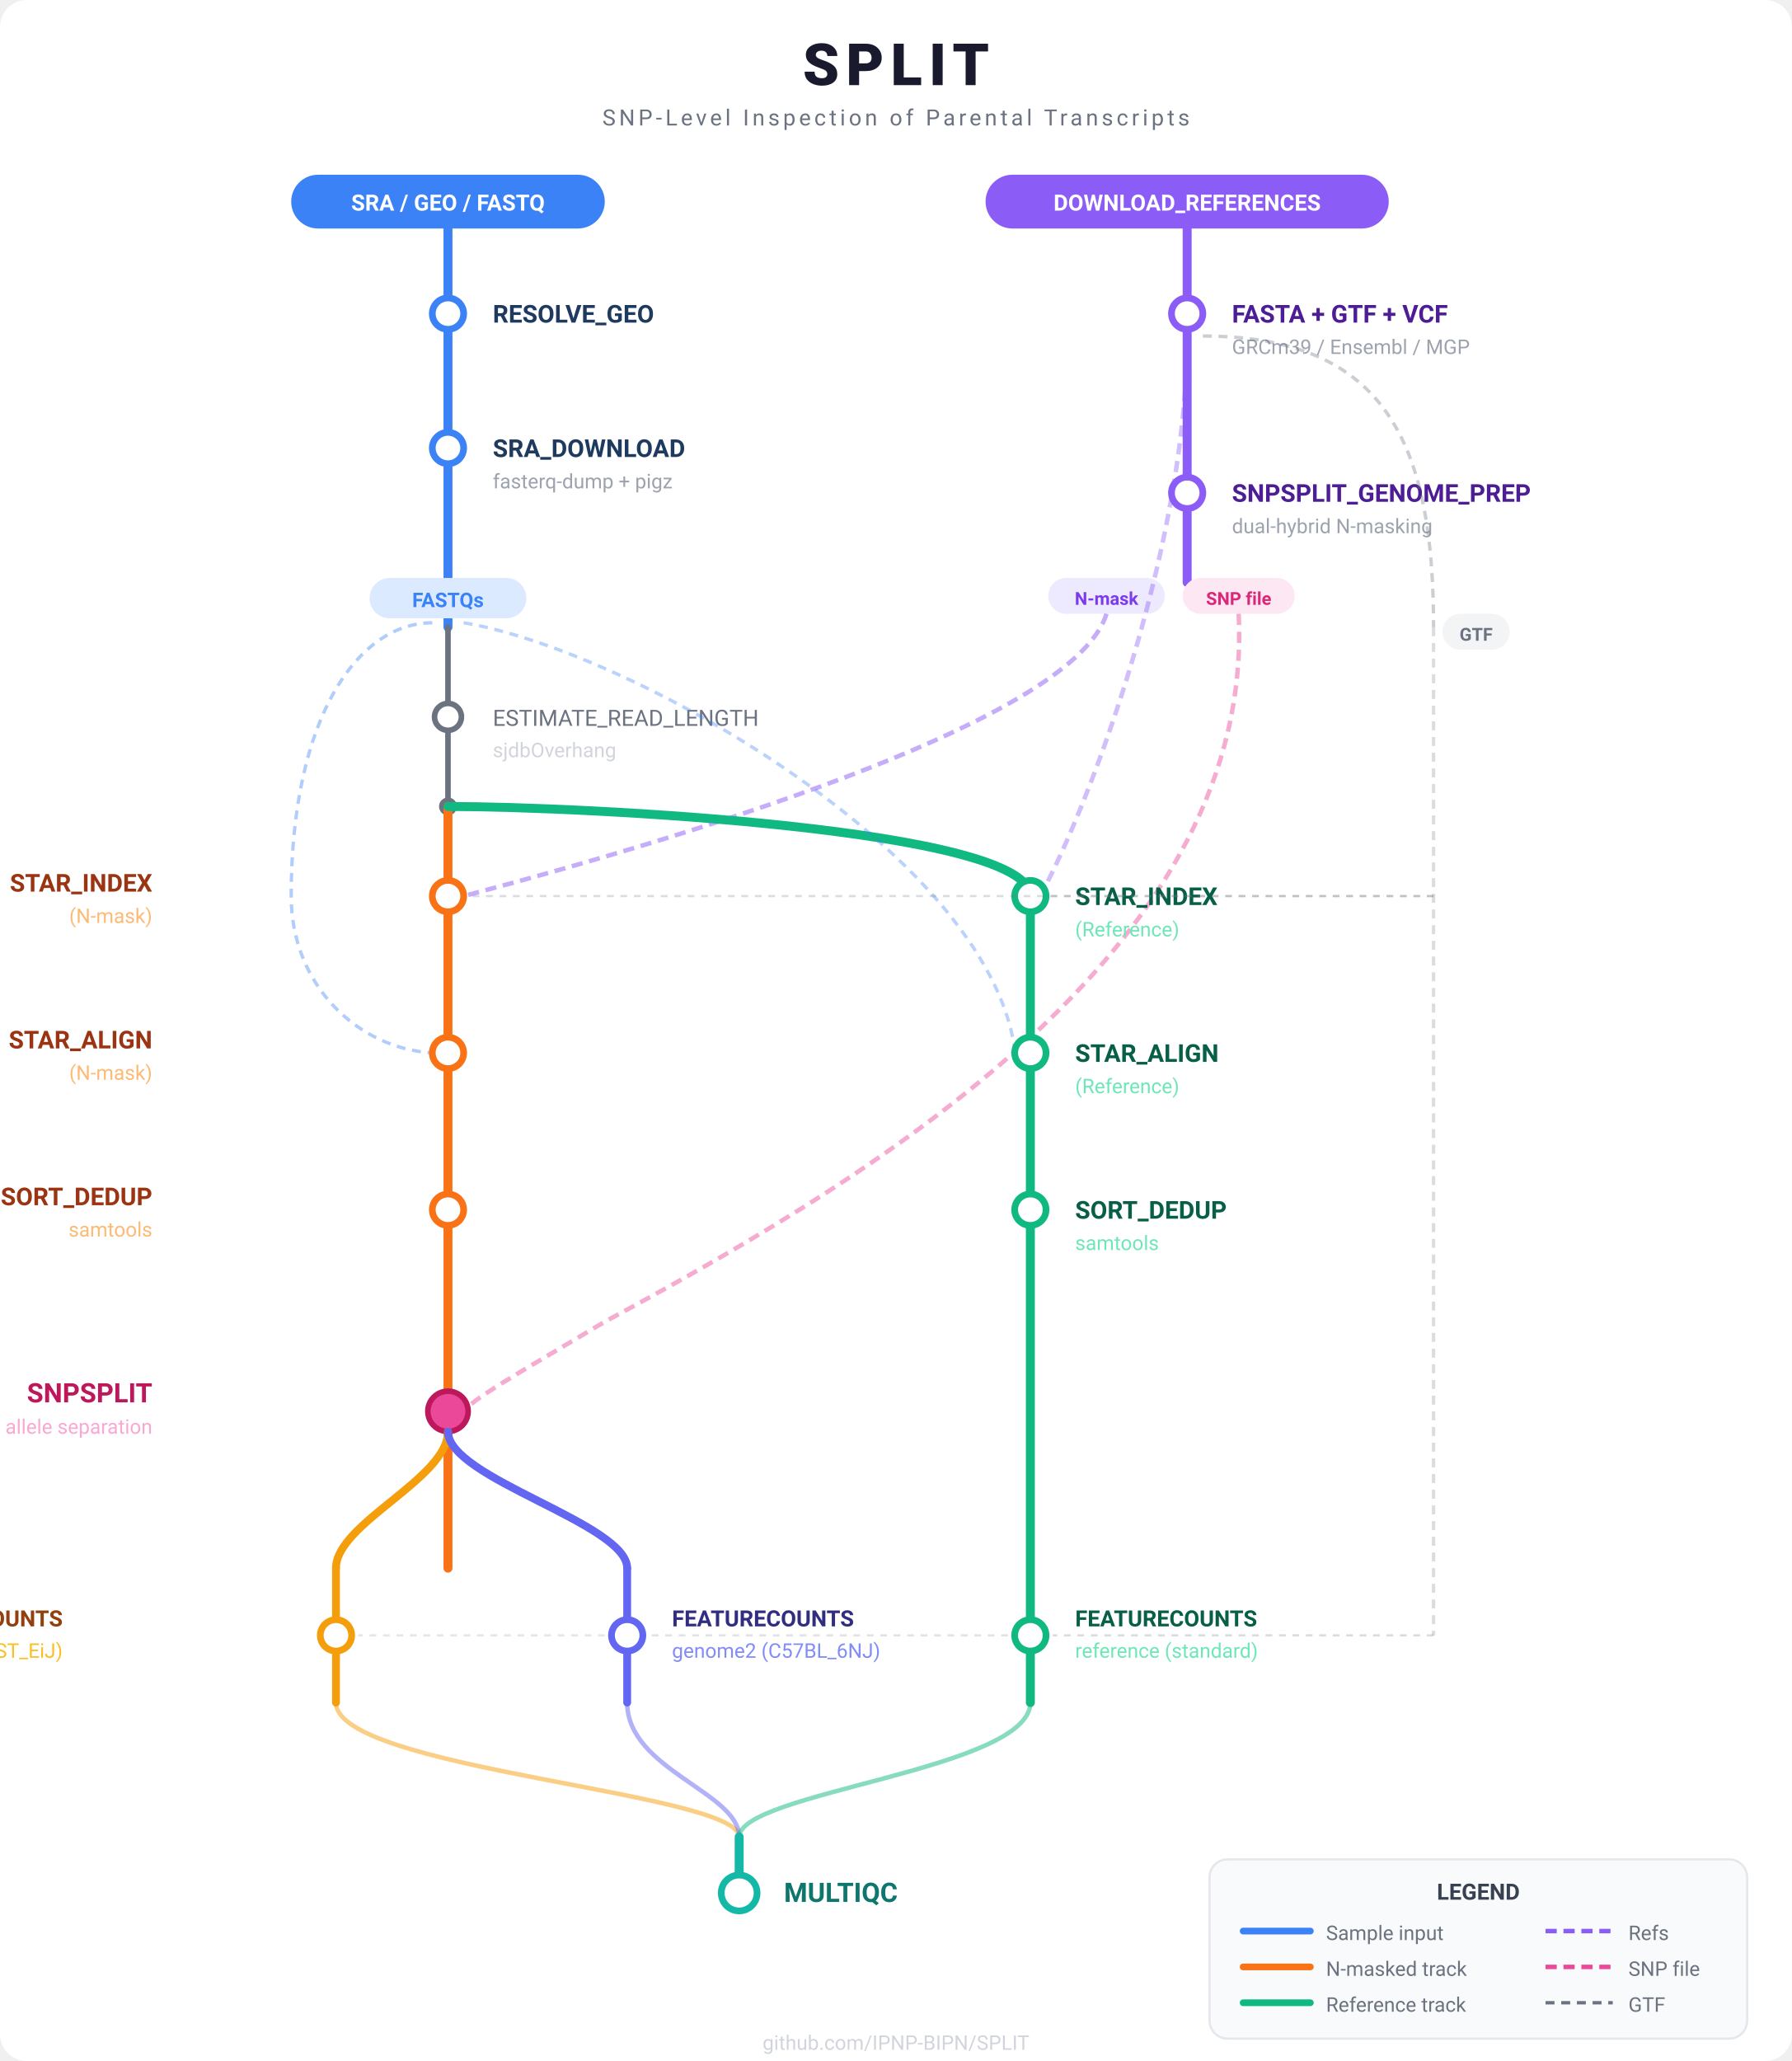
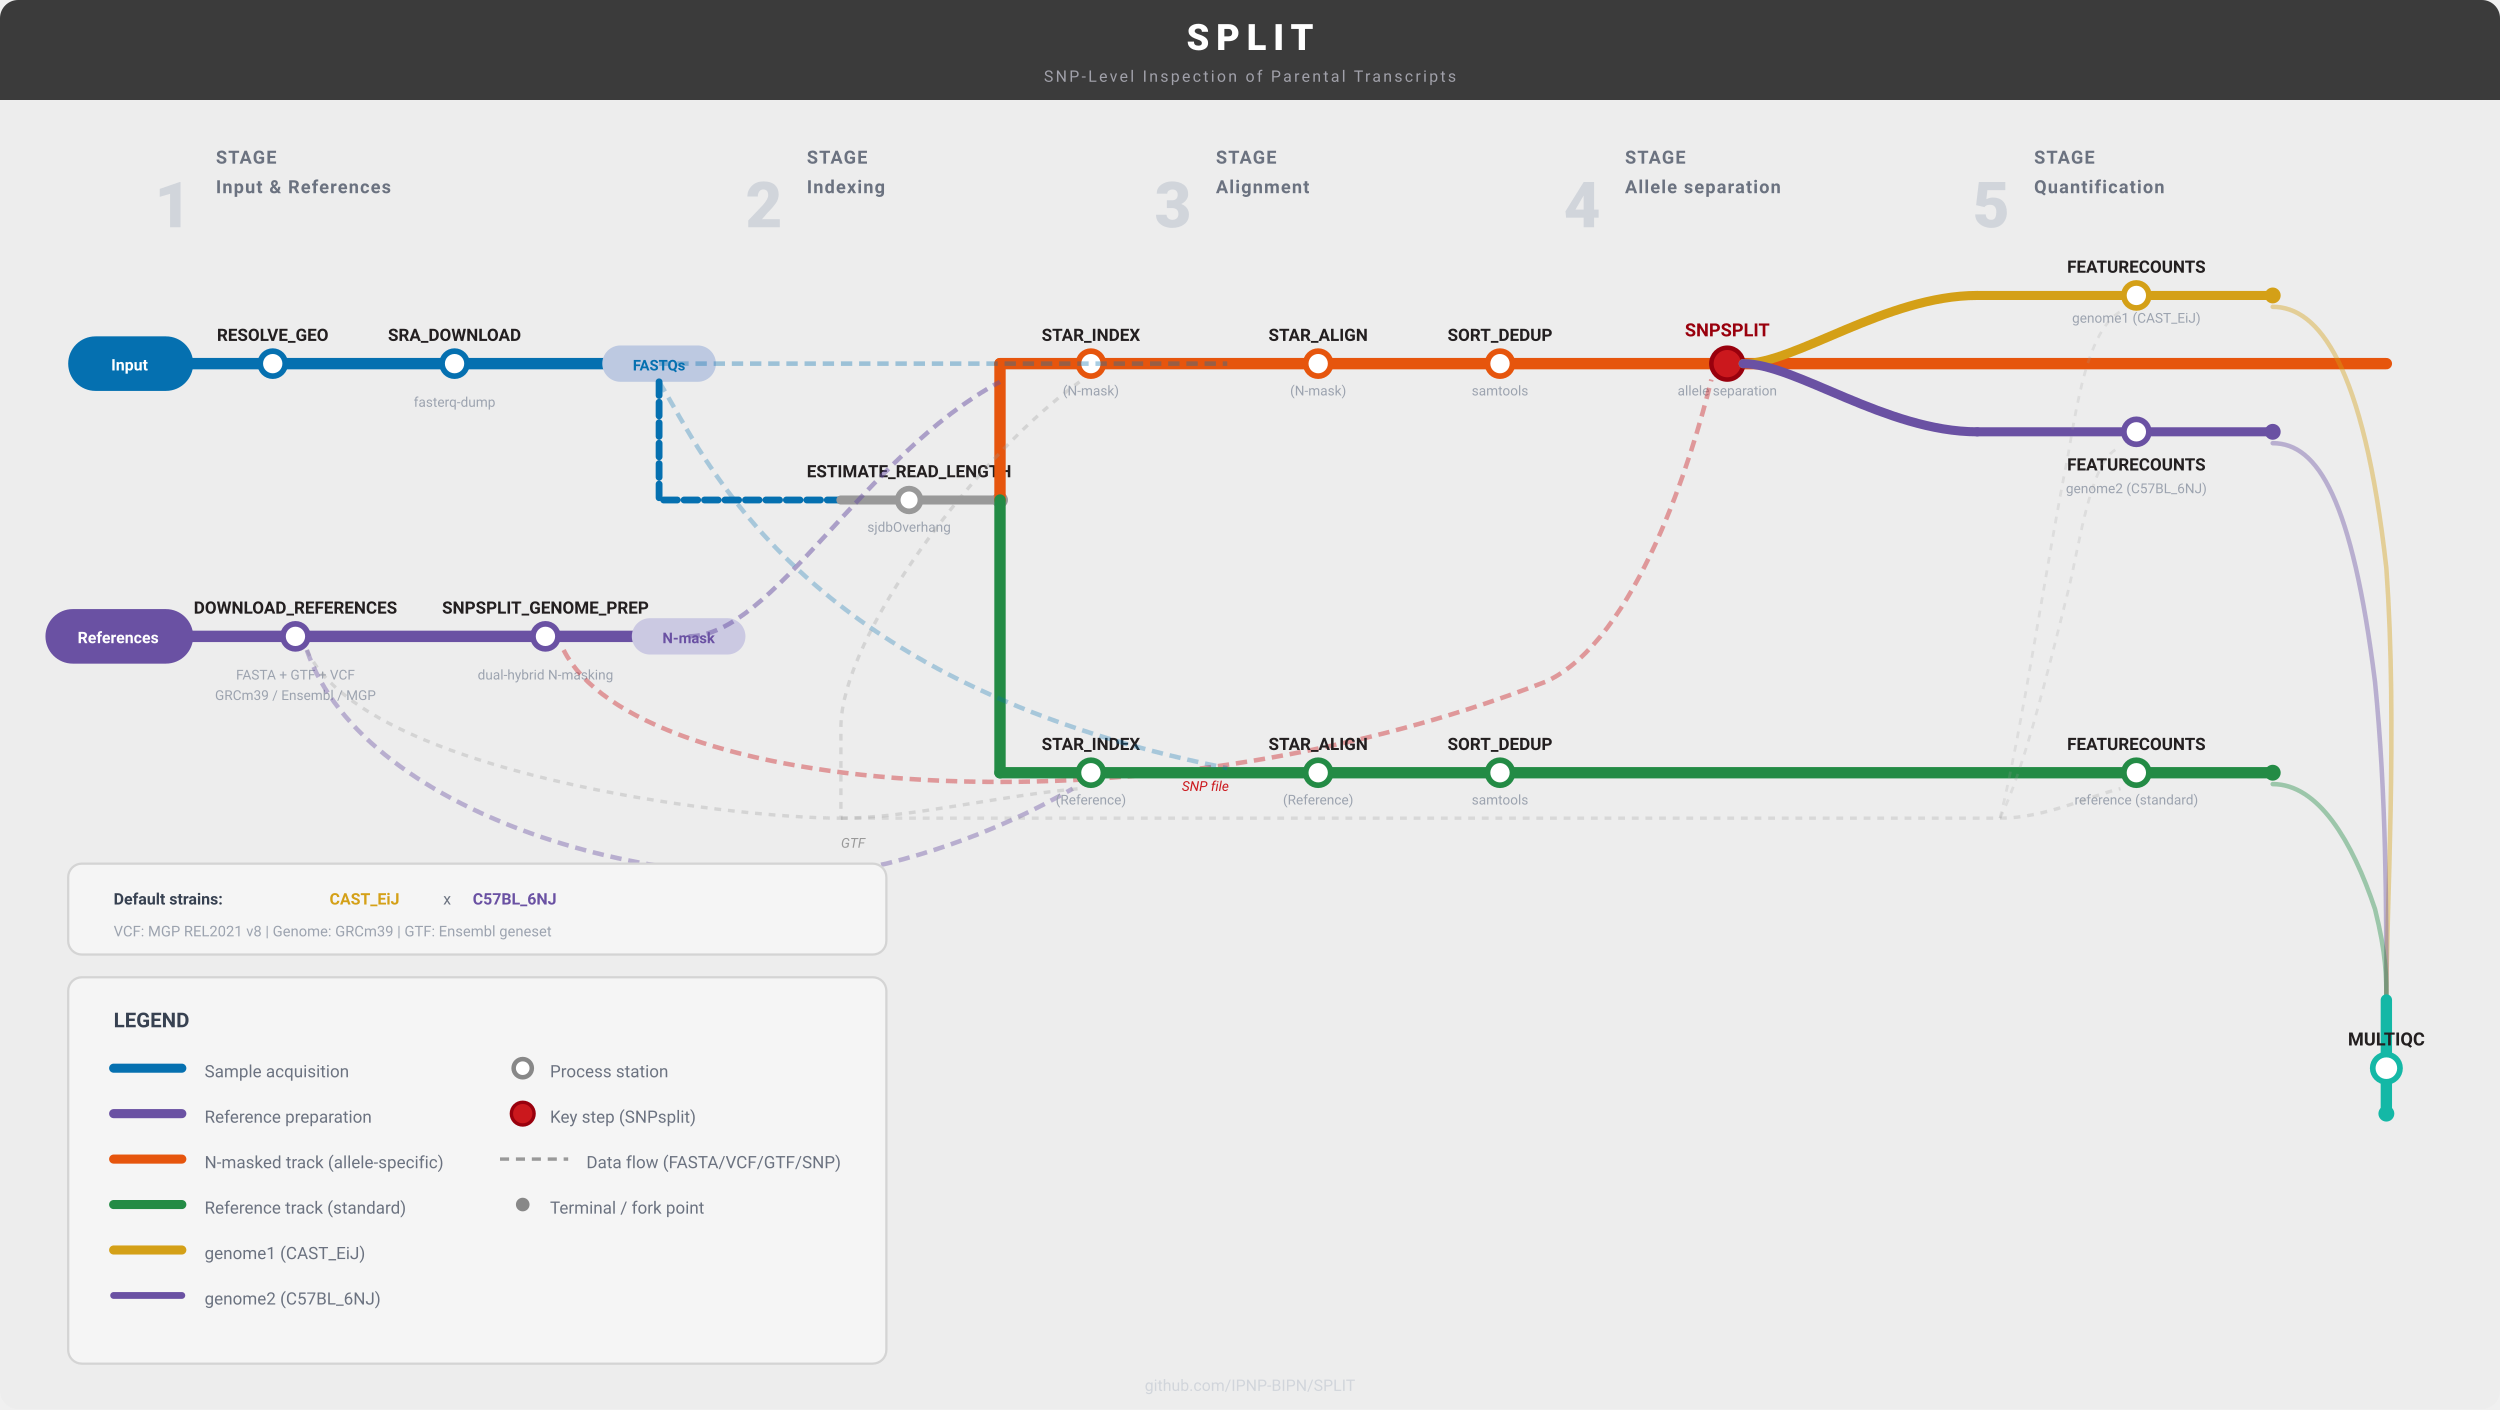
- <svg xmlns="http://www.w3.org/2000/svg" viewBox="0 0 800 920" font-family="Segoe UI, Roboto, Helvetica, Arial, sans-serif">
-   <rect width="800" height="920" fill="#ffffff" rx="12" />
-   <text x="400" y="38" text-anchor="middle" font-size="26" font-weight="800" fill="#1a1a2e" letter-spacing="3">SPLIT</text>
-   <text x="400" y="56" text-anchor="middle" font-size="10" fill="#6b7280" letter-spacing="1.5">SNP-Level Inspection of Parental Transcripts</text>
-   <line x1="200" y1="90" x2="200" y2="280" stroke="#3b82f6" stroke-width="4" stroke-linecap="round" />
-   <rect x="130" y="78" width="140" height="24" rx="12" fill="#3b82f6" />
-   <text x="200" y="94" text-anchor="middle" font-size="10" font-weight="700" fill="#ffffff">SRA / GEO / FASTQ</text>
-   <circle cx="200" cy="140" r="7" fill="#ffffff" stroke="#3b82f6" stroke-width="3" />
-   <text x="220" y="144" font-size="11" font-weight="600" fill="#1e3a5f">RESOLVE_GEO</text>
-   <circle cx="200" cy="200" r="7" fill="#ffffff" stroke="#3b82f6" stroke-width="3" />
-   <text x="220" y="204" font-size="11" font-weight="600" fill="#1e3a5f">SRA_DOWNLOAD</text>
-   <text x="220" y="218" font-size="9" fill="#9ca3af">fasterq-dump + pigz</text>
-   <rect x="165" y="258" width="70" height="18" rx="9" fill="#dbeafe" />
-   <text x="200" y="271" text-anchor="middle" font-size="9" font-weight="600" fill="#3b82f6">FASTQs</text>
-   <line x1="530" y1="90" x2="530" y2="260" stroke="#8b5cf6" stroke-width="4" stroke-linecap="round" />
-   <rect x="440" y="78" width="180" height="24" rx="12" fill="#8b5cf6" />
-   <text x="530" y="94" text-anchor="middle" font-size="10" font-weight="700" fill="#ffffff">DOWNLOAD_REFERENCES</text>
-   <circle cx="530" cy="140" r="7" fill="#ffffff" stroke="#8b5cf6" stroke-width="3" />
-   <text x="550" y="144" font-size="11" font-weight="600" fill="#4c1d95">FASTA + GTF + VCF</text>
-   <text x="550" y="158" font-size="9" fill="#9ca3af">GRCm39 / Ensembl / MGP</text>
-   <circle cx="530" cy="220" r="7" fill="#ffffff" stroke="#8b5cf6" stroke-width="3" />
-   <text x="550" y="224" font-size="11" font-weight="600" fill="#4c1d95">SNPSPLIT_GENOME_PREP</text>
-   <text x="550" y="238" font-size="9" fill="#9ca3af">dual-hybrid N-masking</text>
-   <rect x="468" y="258" width="52" height="16" rx="8" fill="#ede9fe" />
-   <text x="494" y="270" text-anchor="middle" font-size="8" font-weight="600" fill="#7c3aed">N-mask</text>
-   <rect x="528" y="258" width="50" height="16" rx="8" fill="#fce7f3" />
-   <text x="553" y="270" text-anchor="middle" font-size="8" font-weight="600" fill="#db2777">SNP file</text>
-   <line x1="200" y1="280" x2="200" y2="360" stroke="#6b7280" stroke-width="2.5" stroke-linecap="round" />
-   <circle cx="200" cy="320" r="6" fill="#ffffff" stroke="#6b7280" stroke-width="2.5" />
-   <text x="220" y="324" font-size="10" fill="#6b7280">ESTIMATE_READ_LENGTH</text>
-   <text x="220" y="338" font-size="9" fill="#d1d5db">sjdbOverhang</text>
-   <circle cx="200" cy="360" r="4" fill="#6b7280" />
-   <line x1="200" y1="360" x2="200" y2="700" stroke="#f97316" stroke-width="4" stroke-linecap="round" />
-   <path d="M494,274 C480,320 320,370 207,400" stroke="#8b5cf6" stroke-width="2" stroke-dasharray="5,3" fill="none" opacity="0.5" />
-   <circle cx="200" cy="400" r="7" fill="#ffffff" stroke="#f97316" stroke-width="3" />
-   <text x="68" y="398" font-size="11" font-weight="600" fill="#9a3412" text-anchor="end">STAR_INDEX</text>
-   <text x="68" y="412" font-size="9" fill="#fdba74" text-anchor="end">(N-mask)</text>
-   <path d="M193,278 C160,278 130,320 130,400 C130,440 160,468 193,470" stroke="#3b82f6" stroke-width="1.5" stroke-dasharray="4,3" fill="none" opacity="0.4" />
-   <circle cx="200" cy="470" r="7" fill="#ffffff" stroke="#f97316" stroke-width="3" />
-   <text x="68" y="468" font-size="11" font-weight="600" fill="#9a3412" text-anchor="end">STAR_ALIGN</text>
-   <text x="68" y="482" font-size="9" fill="#fdba74" text-anchor="end">(N-mask)</text>
-   <circle cx="200" cy="540" r="7" fill="#ffffff" stroke="#f97316" stroke-width="3" />
-   <text x="68" y="538" font-size="11" font-weight="600" fill="#9a3412" text-anchor="end">SORT_DEDUP</text>
-   <text x="68" y="552" font-size="9" fill="#fdba74" text-anchor="end">samtools</text>
-   <circle cx="200" cy="630" r="9" fill="#ec4899" stroke="#be185d" stroke-width="2.5" />
-   <text x="68" y="626" font-size="12" font-weight="700" fill="#be185d" text-anchor="end">SNPSPLIT</text>
-   <text x="68" y="640" font-size="9" fill="#f9a8d4" text-anchor="end">allele separation</text>
-   <path d="M553,274 C560,420 400,520 270,590 C240,608 215,622 209,628" stroke="#ec4899" stroke-width="2" stroke-dasharray="5,3" fill="none" opacity="0.45" />
-   <path d="M200,639 C200,660 150,680 150,700" stroke="#f59e0b" stroke-width="3.5" stroke-linecap="round" fill="none" />
-   <path d="M200,639 C200,660 280,680 280,700" stroke="#6366f1" stroke-width="3.5" stroke-linecap="round" fill="none" />
-   <path d="M200,360 C260,360 460,370 460,400" stroke="#10b981" stroke-width="4" stroke-linecap="round" fill="none" />
-   <line x1="460" y1="400" x2="460" y2="760" stroke="#10b981" stroke-width="4" stroke-linecap="round" />
-   <path d="M530,150 C530,240 490,350 467,395" stroke="#8b5cf6" stroke-width="2" stroke-dasharray="5,3" fill="none" opacity="0.4" />
-   <circle cx="460" cy="400" r="7" fill="#ffffff" stroke="#10b981" stroke-width="3" />
-   <text x="480" y="404" font-size="11" font-weight="600" fill="#065f46">STAR_INDEX</text>
-   <text x="480" y="418" font-size="9" fill="#6ee7b7">(Reference)</text>
-   <path d="M207,278 C280,290 440,380 453,468" stroke="#3b82f6" stroke-width="1.5" stroke-dasharray="4,3" fill="none" opacity="0.35" />
-   <circle cx="460" cy="470" r="7" fill="#ffffff" stroke="#10b981" stroke-width="3" />
-   <text x="480" y="474" font-size="11" font-weight="600" fill="#065f46">STAR_ALIGN</text>
-   <text x="480" y="488" font-size="9" fill="#6ee7b7">(Reference)</text>
-   <circle cx="460" cy="540" r="7" fill="#ffffff" stroke="#10b981" stroke-width="3" />
-   <text x="480" y="544" font-size="11" font-weight="600" fill="#065f46">SORT_DEDUP</text>
-   <text x="480" y="558" font-size="9" fill="#6ee7b7">samtools</text>
-   <path d="M537,150 C620,150 640,200 640,280" stroke="#6b7280" stroke-width="1.5" stroke-dasharray="4,3" fill="none" opacity="0.35" />
-   <line x1="640" y1="280" x2="640" y2="730" stroke="#6b7280" stroke-width="1.5" stroke-dasharray="4,3" opacity="0.25" />
-   <rect x="644" y="274" width="30" height="16" rx="8" fill="#f3f4f6" />
-   <text x="659" y="286" text-anchor="middle" font-size="8" font-weight="600" fill="#6b7280">GTF</text>
-   <path d="M640,400 L208,400" stroke="#6b7280" stroke-width="1" stroke-dasharray="3,3" fill="none" opacity="0.25" />
-   <path d="M640,400 L468,400" stroke="#6b7280" stroke-width="1" stroke-dasharray="3,3" fill="none" opacity="0.25" />
-   <path d="M640,730 L470,730" stroke="#6b7280" stroke-width="1" stroke-dasharray="3,3" fill="none" opacity="0.25" />
-   <path d="M468,730 L290,730" stroke="#6b7280" stroke-width="1" stroke-dasharray="3,3" fill="none" opacity="0.2" />
-   <path d="M288,730 L160,730" stroke="#6b7280" stroke-width="1" stroke-dasharray="3,3" fill="none" opacity="0.18" />
-   <line x1="150" y1="700" x2="150" y2="760" stroke="#f59e0b" stroke-width="3.5" stroke-linecap="round" />
-   <circle cx="150" cy="730" r="7" fill="#ffffff" stroke="#f59e0b" stroke-width="3" />
-   <text x="28" y="726" font-size="10" font-weight="600" fill="#92400e" text-anchor="end">FEATURECOUNTS</text>
-   <text x="28" y="740" font-size="9" fill="#fbbf24" text-anchor="end">genome1 (CAST_EiJ)</text>
-   <line x1="280" y1="700" x2="280" y2="760" stroke="#6366f1" stroke-width="3.5" stroke-linecap="round" />
-   <circle cx="280" cy="730" r="7" fill="#ffffff" stroke="#6366f1" stroke-width="3" />
-   <text x="300" y="726" font-size="10" font-weight="600" fill="#312e81">FEATURECOUNTS</text>
-   <text x="300" y="740" font-size="9" fill="#818cf8">genome2 (C57BL_6NJ)</text>
-   <circle cx="460" cy="730" r="7" fill="#ffffff" stroke="#10b981" stroke-width="3" />
-   <text x="480" y="726" font-size="10" font-weight="600" fill="#065f46">FEATURECOUNTS</text>
-   <text x="480" y="740" font-size="9" fill="#6ee7b7">reference (standard)</text>
-   <path d="M150,760 C150,790 330,800 330,820" stroke="#f59e0b" stroke-width="2" stroke-linecap="round" fill="none" opacity="0.5" />
-   <path d="M280,760 C280,790 330,800 330,820" stroke="#6366f1" stroke-width="2" stroke-linecap="round" fill="none" opacity="0.5" />
-   <path d="M460,760 C460,790 330,800 330,820" stroke="#10b981" stroke-width="2" stroke-linecap="round" fill="none" opacity="0.5" />
-   <line x1="330" y1="820" x2="330" y2="850" stroke="#14b8a6" stroke-width="4" stroke-linecap="round" />
-   <circle cx="330" cy="845" r="8" fill="#ffffff" stroke="#14b8a6" stroke-width="3" />
-   <text x="350" y="849" font-size="12" font-weight="700" fill="#0f766e">MULTIQC</text>
-   <rect x="540" y="830" width="240" height="80" rx="8" fill="#f9fafb" stroke="#e5e7eb" stroke-width="1" />
-   <text x="660" y="848" text-anchor="middle" font-size="10" font-weight="700" fill="#374151">LEGEND</text>
-   <line x1="555" y1="862" x2="585" y2="862" stroke="#3b82f6" stroke-width="3" stroke-linecap="round" />
-   <text x="592" y="866" font-size="9" fill="#6b7280">Sample input</text>
-   <line x1="555" y1="878" x2="585" y2="878" stroke="#f97316" stroke-width="3" stroke-linecap="round" />
-   <text x="592" y="882" font-size="9" fill="#6b7280">N-masked track</text>
-   <line x1="555" y1="894" x2="585" y2="894" stroke="#10b981" stroke-width="3" stroke-linecap="round" />
-   <text x="592" y="898" font-size="9" fill="#6b7280">Reference track</text>
-   <line x1="690" y1="862" x2="720" y2="862" stroke="#8b5cf6" stroke-width="2" stroke-dasharray="5,3" />
-   <text x="727" y="866" font-size="9" fill="#6b7280">Refs</text>
-   <line x1="690" y1="878" x2="720" y2="878" stroke="#ec4899" stroke-width="2" stroke-dasharray="5,3" />
-   <text x="727" y="882" font-size="9" fill="#6b7280">SNP file</text>
-   <line x1="690" y1="894" x2="720" y2="894" stroke="#6b7280" stroke-width="1.5" stroke-dasharray="4,3" />
-   <text x="727" y="898" font-size="9" fill="#6b7280">GTF</text>
-   <text x="400" y="915" text-anchor="middle" font-size="9" fill="#d1d5db">github.com/IPNP-BIPN/SPLIT</text>
+ <svg xmlns="http://www.w3.org/2000/svg" viewBox="0 0 1100 620" width="2200" height="1240">
+   <style>
+     text { font-family: 'Segoe UI', Roboto, Helvetica, Arial, sans-serif; }
+     .stage-label { font-size: 8px; font-weight: 700; fill: #6b7280; letter-spacing: 0.5px; text-transform: uppercase; }
+     .stage-num { font-size: 28px; font-weight: 800; fill: #d1d5db; }
+     .proc-name { font-size: 7.5px; font-weight: 600; fill: #231f20; }
+     .proc-detail { font-size: 6px; fill: #9ca3af; }
+     .input-label { font-size: 6.5px; font-weight: 600; }
+   </style>
+   <rect width="1100" height="620" fill="#ededed" rx="8" />
+   <rect x="0" y="0" width="1100" height="44" fill="#3b3b3b" rx="8" />
+   <rect x="0" y="20" width="1100" height="24" fill="#3b3b3b" />
+   <text x="550" y="22" text-anchor="middle" font-size="16" font-weight="800" fill="#ffffff" letter-spacing="3">SPLIT</text>
+   <text x="550" y="36" text-anchor="middle" font-size="7" fill="#a1a1aa" letter-spacing="1">SNP-Level Inspection of Parental Transcripts</text>
+   <text x="95" y="72" class="stage-label">STAGE</text>
+   <text x="68" y="100" class="stage-num">1</text>
+   <text x="95" y="85" class="stage-label">Input &amp; References</text>
+   <text x="355" y="72" class="stage-label">STAGE</text>
+   <text x="328" y="100" class="stage-num">2</text>
+   <text x="355" y="85" class="stage-label">Indexing</text>
+   <text x="535" y="72" class="stage-label">STAGE</text>
+   <text x="508" y="100" class="stage-num">3</text>
+   <text x="535" y="85" class="stage-label">Alignment</text>
+   <text x="715" y="72" class="stage-label">STAGE</text>
+   <text x="688" y="100" class="stage-num">4</text>
+   <text x="715" y="85" class="stage-label">Allele separation</text>
+   <text x="895" y="72" class="stage-label">STAGE</text>
+   <text x="868" y="100" class="stage-num">5</text>
+   <text x="895" y="85" class="stage-label">Quantification</text>
+   <line x1="60" y1="160" x2="290" y2="160" stroke="#0570b0" stroke-width="5" stroke-linecap="round" />
+   <rect x="30" y="148" width="55" height="24" rx="12" fill="#0570b0" />
+   <text x="57" y="163" text-anchor="middle" font-size="7" font-weight="700" fill="#ffffff">Input</text>
+   <circle cx="120" cy="160" r="5.5" fill="#ffffff" stroke="#0570b0" stroke-width="2.5" />
+   <text x="120" y="150" text-anchor="middle" class="proc-name">RESOLVE_GEO</text>
+   <circle cx="200" cy="160" r="5.5" fill="#ffffff" stroke="#0570b0" stroke-width="2.5" />
+   <text x="200" y="150" text-anchor="middle" class="proc-name">SRA_DOWNLOAD</text>
+   <text x="200" y="179" text-anchor="middle" class="proc-detail">fasterq-dump</text>
+   <rect x="265" y="152" width="50" height="16" rx="8" fill="#bdc9e1" />
+   <text x="290" y="163" text-anchor="middle" class="input-label" fill="#0570b0">FASTQs</text>
+   <line x1="60" y1="280" x2="290" y2="280" stroke="#6a51a3" stroke-width="5" stroke-linecap="round" />
+   <rect x="20" y="268" width="65" height="24" rx="12" fill="#6a51a3" />
+   <text x="52" y="283" text-anchor="middle" font-size="7" font-weight="700" fill="#ffffff">References</text>
+   <circle cx="130" cy="280" r="5.5" fill="#ffffff" stroke="#6a51a3" stroke-width="2.5" />
+   <text x="130" y="270" text-anchor="middle" class="proc-name">DOWNLOAD_REFERENCES</text>
+   <text x="130" y="299" text-anchor="middle" class="proc-detail">FASTA + GTF + VCF</text>
+   <text x="130" y="308" text-anchor="middle" class="proc-detail">GRCm39 / Ensembl / MGP</text>
+   <circle cx="240" cy="280" r="5.5" fill="#ffffff" stroke="#6a51a3" stroke-width="2.5" />
+   <text x="240" y="270" text-anchor="middle" class="proc-name">SNPSPLIT_GENOME_PREP</text>
+   <text x="240" y="299" text-anchor="middle" class="proc-detail">dual-hybrid N-masking</text>
+   <rect x="278" y="272" width="50" height="16" rx="8" fill="#cbc9e2" />
+   <text x="303" y="283" text-anchor="middle" class="input-label" fill="#6a51a3">N-mask</text>
+   <path d="M290,168 L290,220 L370,220" stroke="#0570b0" stroke-width="3" stroke-linecap="round" fill="none" stroke-dasharray="6,3" />
+   <line x1="370" y1="220" x2="440" y2="220" stroke="#999999" stroke-width="4" stroke-linecap="round" />
+   <circle cx="400" cy="220" r="5" fill="#ffffff" stroke="#999999" stroke-width="2.5" />
+   <text x="400" y="210" text-anchor="middle" class="proc-name">ESTIMATE_READ_LENGTH</text>
+   <text x="400" y="234" text-anchor="middle" class="proc-detail">sjdbOverhang</text>
+   <circle cx="440" cy="220" r="3.5" fill="#999999" />
+   <line x1="440" y1="160" x2="1050" y2="160" stroke="#e6550d" stroke-width="5" stroke-linecap="round" />
+   <path d="M440,220 L440,160" stroke="#e6550d" stroke-width="5" stroke-linecap="round" fill="none" />
+   <path d="M303,280 C340,280 380,200 440,168" stroke="#6a51a3" stroke-width="2" stroke-dasharray="5,3" fill="none" opacity="0.5" />
+   <path d="M135,286 C160,340 320,360 370,360 L370,320 C370,280 430,200 475,168" stroke="#999999" stroke-width="1.5" stroke-dasharray="3,3" fill="none" opacity="0.3" />
+   <circle cx="480" cy="160" r="5.5" fill="#ffffff" stroke="#e6550d" stroke-width="2.5" />
+   <text x="480" y="150" text-anchor="middle" class="proc-name">STAR_INDEX</text>
+   <text x="480" y="174" text-anchor="middle" class="proc-detail">(N-mask)</text>
+   <path d="M290,160 C310,160 340,160 540,160" stroke="#0570b0" stroke-width="2" stroke-dasharray="5,3" fill="none" opacity="0.35" />
+   <circle cx="580" cy="160" r="5.5" fill="#ffffff" stroke="#e6550d" stroke-width="2.5" />
+   <text x="580" y="150" text-anchor="middle" class="proc-name">STAR_ALIGN</text>
+   <text x="580" y="174" text-anchor="middle" class="proc-detail">(N-mask)</text>
+   <circle cx="660" cy="160" r="5.5" fill="#ffffff" stroke="#e6550d" stroke-width="2.5" />
+   <text x="660" y="150" text-anchor="middle" class="proc-name">SORT_DEDUP</text>
+   <text x="660" y="174" text-anchor="middle" class="proc-detail">samtools</text>
+   <circle cx="760" cy="160" r="7" fill="#cb181d" stroke="#99000d" stroke-width="2" />
+   <text x="760" y="148" text-anchor="middle" class="proc-name" style="font-size:8px;font-weight:700;fill:#99000d">SNPSPLIT</text>
+   <text x="760" y="174" text-anchor="middle" class="proc-detail">allele separation</text>
+   <path d="M248,286 C280,350 500,370 680,300 C720,282 745,200 753,167" stroke="#cb181d" stroke-width="2" stroke-dasharray="5,3" fill="none" opacity="0.4" />
+   <text x="520" y="348" class="proc-detail" style="fill:#cb181d;font-style:italic">SNP file</text>
+   <path d="M767,160 C790,160 830,130 870,130" stroke="#d4a017" stroke-width="4" stroke-linecap="round" fill="none" />
+   <path d="M767,160 C790,160 830,190 870,190" stroke="#6a51a3" stroke-width="4" stroke-linecap="round" fill="none" />
+   <line x1="870" y1="130" x2="1000" y2="130" stroke="#d4a017" stroke-width="4" stroke-linecap="round" />
+   <line x1="870" y1="190" x2="1000" y2="190" stroke="#6a51a3" stroke-width="4" stroke-linecap="round" />
+   <circle cx="940" cy="130" r="5.5" fill="#ffffff" stroke="#d4a017" stroke-width="2.5" />
+   <text x="940" y="120" text-anchor="middle" class="proc-name">FEATURECOUNTS</text>
+   <text x="940" y="142" text-anchor="middle" class="proc-detail">genome1 (CAST_EiJ)</text>
+   <circle cx="940" cy="190" r="5.5" fill="#ffffff" stroke="#6a51a3" stroke-width="2.5" />
+   <text x="940" y="207" text-anchor="middle" class="proc-name">FEATURECOUNTS</text>
+   <text x="940" y="217" text-anchor="middle" class="proc-detail">genome2 (C57BL_6NJ)</text>
+   <circle cx="1000" cy="130" r="3.5" fill="#d4a017" />
+   <circle cx="1000" cy="190" r="3.5" fill="#6a51a3" />
+   <line x1="440" y1="340" x2="1000" y2="340" stroke="#238b45" stroke-width="5" stroke-linecap="round" />
+   <path d="M440,220 L440,340" stroke="#238b45" stroke-width="5" stroke-linecap="round" fill="none" />
+   <path d="M135,286 C160,360 300,400 390,380 C430,370 458,355 472,347" stroke="#6a51a3" stroke-width="2" stroke-dasharray="5,3" fill="none" opacity="0.4" />
+   <path d="M370,360 C400,360 440,350 475,347" stroke="#999999" stroke-width="1.5" stroke-dasharray="3,3" fill="none" opacity="0.3" />
+   <circle cx="480" cy="340" r="5.5" fill="#ffffff" stroke="#238b45" stroke-width="2.5" />
+   <text x="480" y="330" text-anchor="middle" class="proc-name">STAR_INDEX</text>
+   <text x="480" y="354" text-anchor="middle" class="proc-detail">(Reference)</text>
+   <path d="M290,168 C310,200 350,300 540,338" stroke="#0570b0" stroke-width="2" stroke-dasharray="5,3" fill="none" opacity="0.3" />
+   <circle cx="580" cy="340" r="5.5" fill="#ffffff" stroke="#238b45" stroke-width="2.5" />
+   <text x="580" y="330" text-anchor="middle" class="proc-name">STAR_ALIGN</text>
+   <text x="580" y="354" text-anchor="middle" class="proc-detail">(Reference)</text>
+   <circle cx="660" cy="340" r="5.5" fill="#ffffff" stroke="#238b45" stroke-width="2.5" />
+   <text x="660" y="330" text-anchor="middle" class="proc-name">SORT_DEDUP</text>
+   <text x="660" y="354" text-anchor="middle" class="proc-detail">samtools</text>
+   <circle cx="940" cy="340" r="5.5" fill="#ffffff" stroke="#238b45" stroke-width="2.5" />
+   <text x="940" y="330" text-anchor="middle" class="proc-name">FEATURECOUNTS</text>
+   <text x="940" y="354" text-anchor="middle" class="proc-detail">reference (standard)</text>
+   <circle cx="1000" cy="340" r="3.5" fill="#238b45" />
+   <path d="M370,360 L880,360 C900,360 920,350 933,347" stroke="#999999" stroke-width="1.5" stroke-dasharray="3,3" fill="none" opacity="0.25" />
+   <path d="M880,360 C890,340 900,300 910,260 C915,240 920,200 933,197" stroke="#999999" stroke-width="1.2" stroke-dasharray="3,3" fill="none" opacity="0.2" />
+   <path d="M880,360 C890,320 900,250 910,200 C915,170 920,145 933,137" stroke="#999999" stroke-width="1.2" stroke-dasharray="3,3" fill="none" opacity="0.2" />
+   <text x="370" y="373" class="proc-detail" style="fill:#999999;font-style:italic">GTF</text>
+   <path d="M1000,135 C1020,135 1040,160 1050,250 C1055,320 1050,400 1050,440" stroke="#d4a017" stroke-width="2" stroke-linecap="round" fill="none" opacity="0.4" />
+   <path d="M1000,195 C1020,195 1035,220 1045,300 C1050,350 1050,400 1050,440" stroke="#6a51a3" stroke-width="2" stroke-linecap="round" fill="none" opacity="0.4" />
+   <path d="M1000,345 C1020,345 1035,370 1045,400 C1050,420 1050,430 1050,440" stroke="#238b45" stroke-width="2" stroke-linecap="round" fill="none" opacity="0.4" />
+   <line x1="1050" y1="440" x2="1050" y2="490" stroke="#14b8a6" stroke-width="5" stroke-linecap="round" />
+   <circle cx="1050" cy="470" r="6" fill="#ffffff" stroke="#14b8a6" stroke-width="2.5" />
+   <text x="1050" y="460" text-anchor="middle" class="proc-name" style="font-size:8px;font-weight:700">MULTIQC</text>
+   <circle cx="1050" cy="490" r="3.5" fill="#14b8a6" />
+   <rect x="30" y="430" width="360" height="170" rx="6" fill="#f5f5f5" stroke="#d4d4d4" stroke-width="1" />
+   <text x="50" y="452" font-size="9" font-weight="700" fill="#374151">LEGEND</text>
+   <line x1="50" y1="470" x2="80" y2="470" stroke="#0570b0" stroke-width="4" stroke-linecap="round" />
+   <text x="90" y="474" font-size="7.5" fill="#6b7280">Sample acquisition</text>
+   <line x1="50" y1="490" x2="80" y2="490" stroke="#6a51a3" stroke-width="4" stroke-linecap="round" />
+   <text x="90" y="494" font-size="7.5" fill="#6b7280">Reference preparation</text>
+   <line x1="50" y1="510" x2="80" y2="510" stroke="#e6550d" stroke-width="4" stroke-linecap="round" />
+   <text x="90" y="514" font-size="7.5" fill="#6b7280">N-masked track (allele-specific)</text>
+   <line x1="50" y1="530" x2="80" y2="530" stroke="#238b45" stroke-width="4" stroke-linecap="round" />
+   <text x="90" y="534" font-size="7.5" fill="#6b7280">Reference track (standard)</text>
+   <line x1="50" y1="550" x2="80" y2="550" stroke="#d4a017" stroke-width="4" stroke-linecap="round" />
+   <text x="90" y="554" font-size="7.5" fill="#6b7280">genome1 (CAST_EiJ)</text>
+   <line x1="50" y1="570" x2="80" y2="570" stroke="#6a51a3" stroke-width="3" stroke-linecap="round" stroke-dasharray="1,0" />
+   <text x="90" y="574" font-size="7.5" fill="#6b7280">genome2 (C57BL_6NJ)</text>
+   <circle cx="230" cy="470" r="4" fill="#ffffff" stroke="#888888" stroke-width="2" />
+   <text x="242" y="474" font-size="7.5" fill="#6b7280">Process station</text>
+   <circle cx="230" cy="490" r="5" fill="#cb181d" stroke="#99000d" stroke-width="1.5" />
+   <text x="242" y="494" font-size="7.5" fill="#6b7280">Key step (SNPsplit)</text>
+   <line x1="220" y1="510" x2="250" y2="510" stroke="#999999" stroke-width="1.5" stroke-dasharray="4,3" />
+   <text x="258" y="514" font-size="7.5" fill="#6b7280">Data flow (FASTA/VCF/GTF/SNP)</text>
+   <circle cx="230" cy="530" r="3" fill="#888888" />
+   <text x="242" y="534" font-size="7.5" fill="#6b7280">Terminal / fork point</text>
+   <rect x="30" y="380" width="360" height="40" rx="6" fill="#f5f5f5" stroke="#d4d4d4" stroke-width="1" />
+   <text x="50" y="398" font-size="7" font-weight="600" fill="#374151">Default strains:</text>
+   <text x="145" y="398" font-size="7" fill="#d4a017" font-weight="600">CAST_EiJ</text>
+   <text x="195" y="398" font-size="7" fill="#6b7280">x</text>
+   <text x="208" y="398" font-size="7" fill="#6a51a3" font-weight="600">C57BL_6NJ</text>
+   <text x="50" y="412" font-size="6.5" fill="#9ca3af">VCF: MGP REL2021 v8  |  Genome: GRCm39  |  GTF: Ensembl geneset</text>
+   <text x="550" y="612" text-anchor="middle" font-size="7" fill="#d1d5db">github.com/IPNP-BIPN/SPLIT</text>
</svg>
